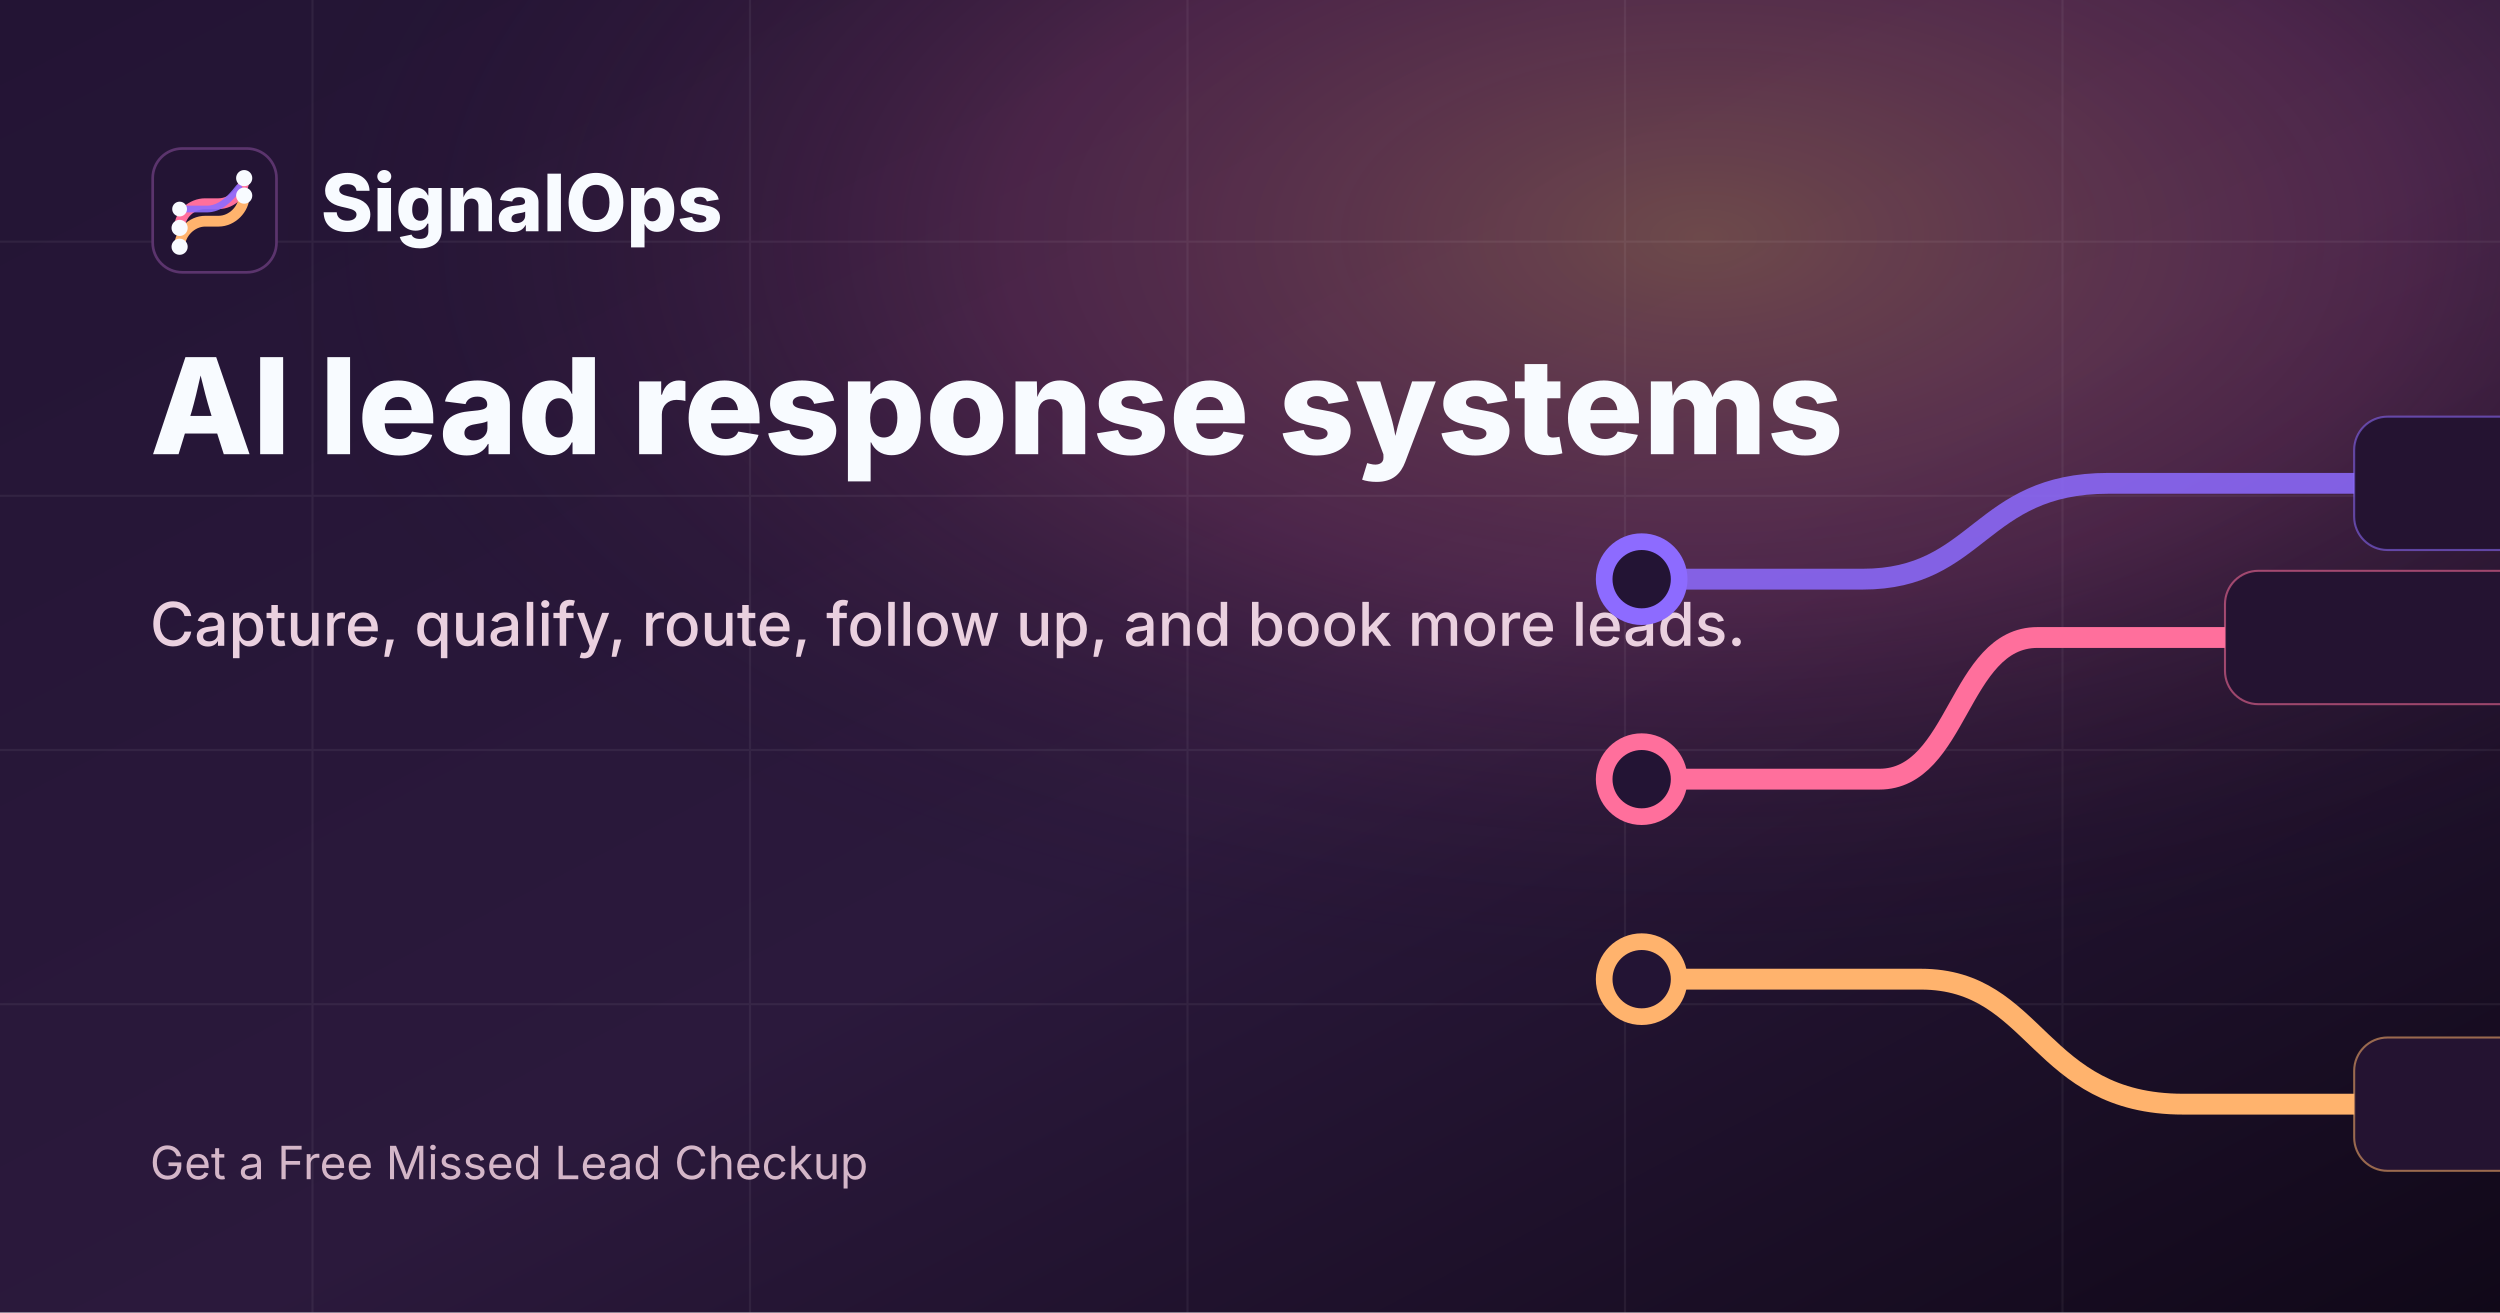
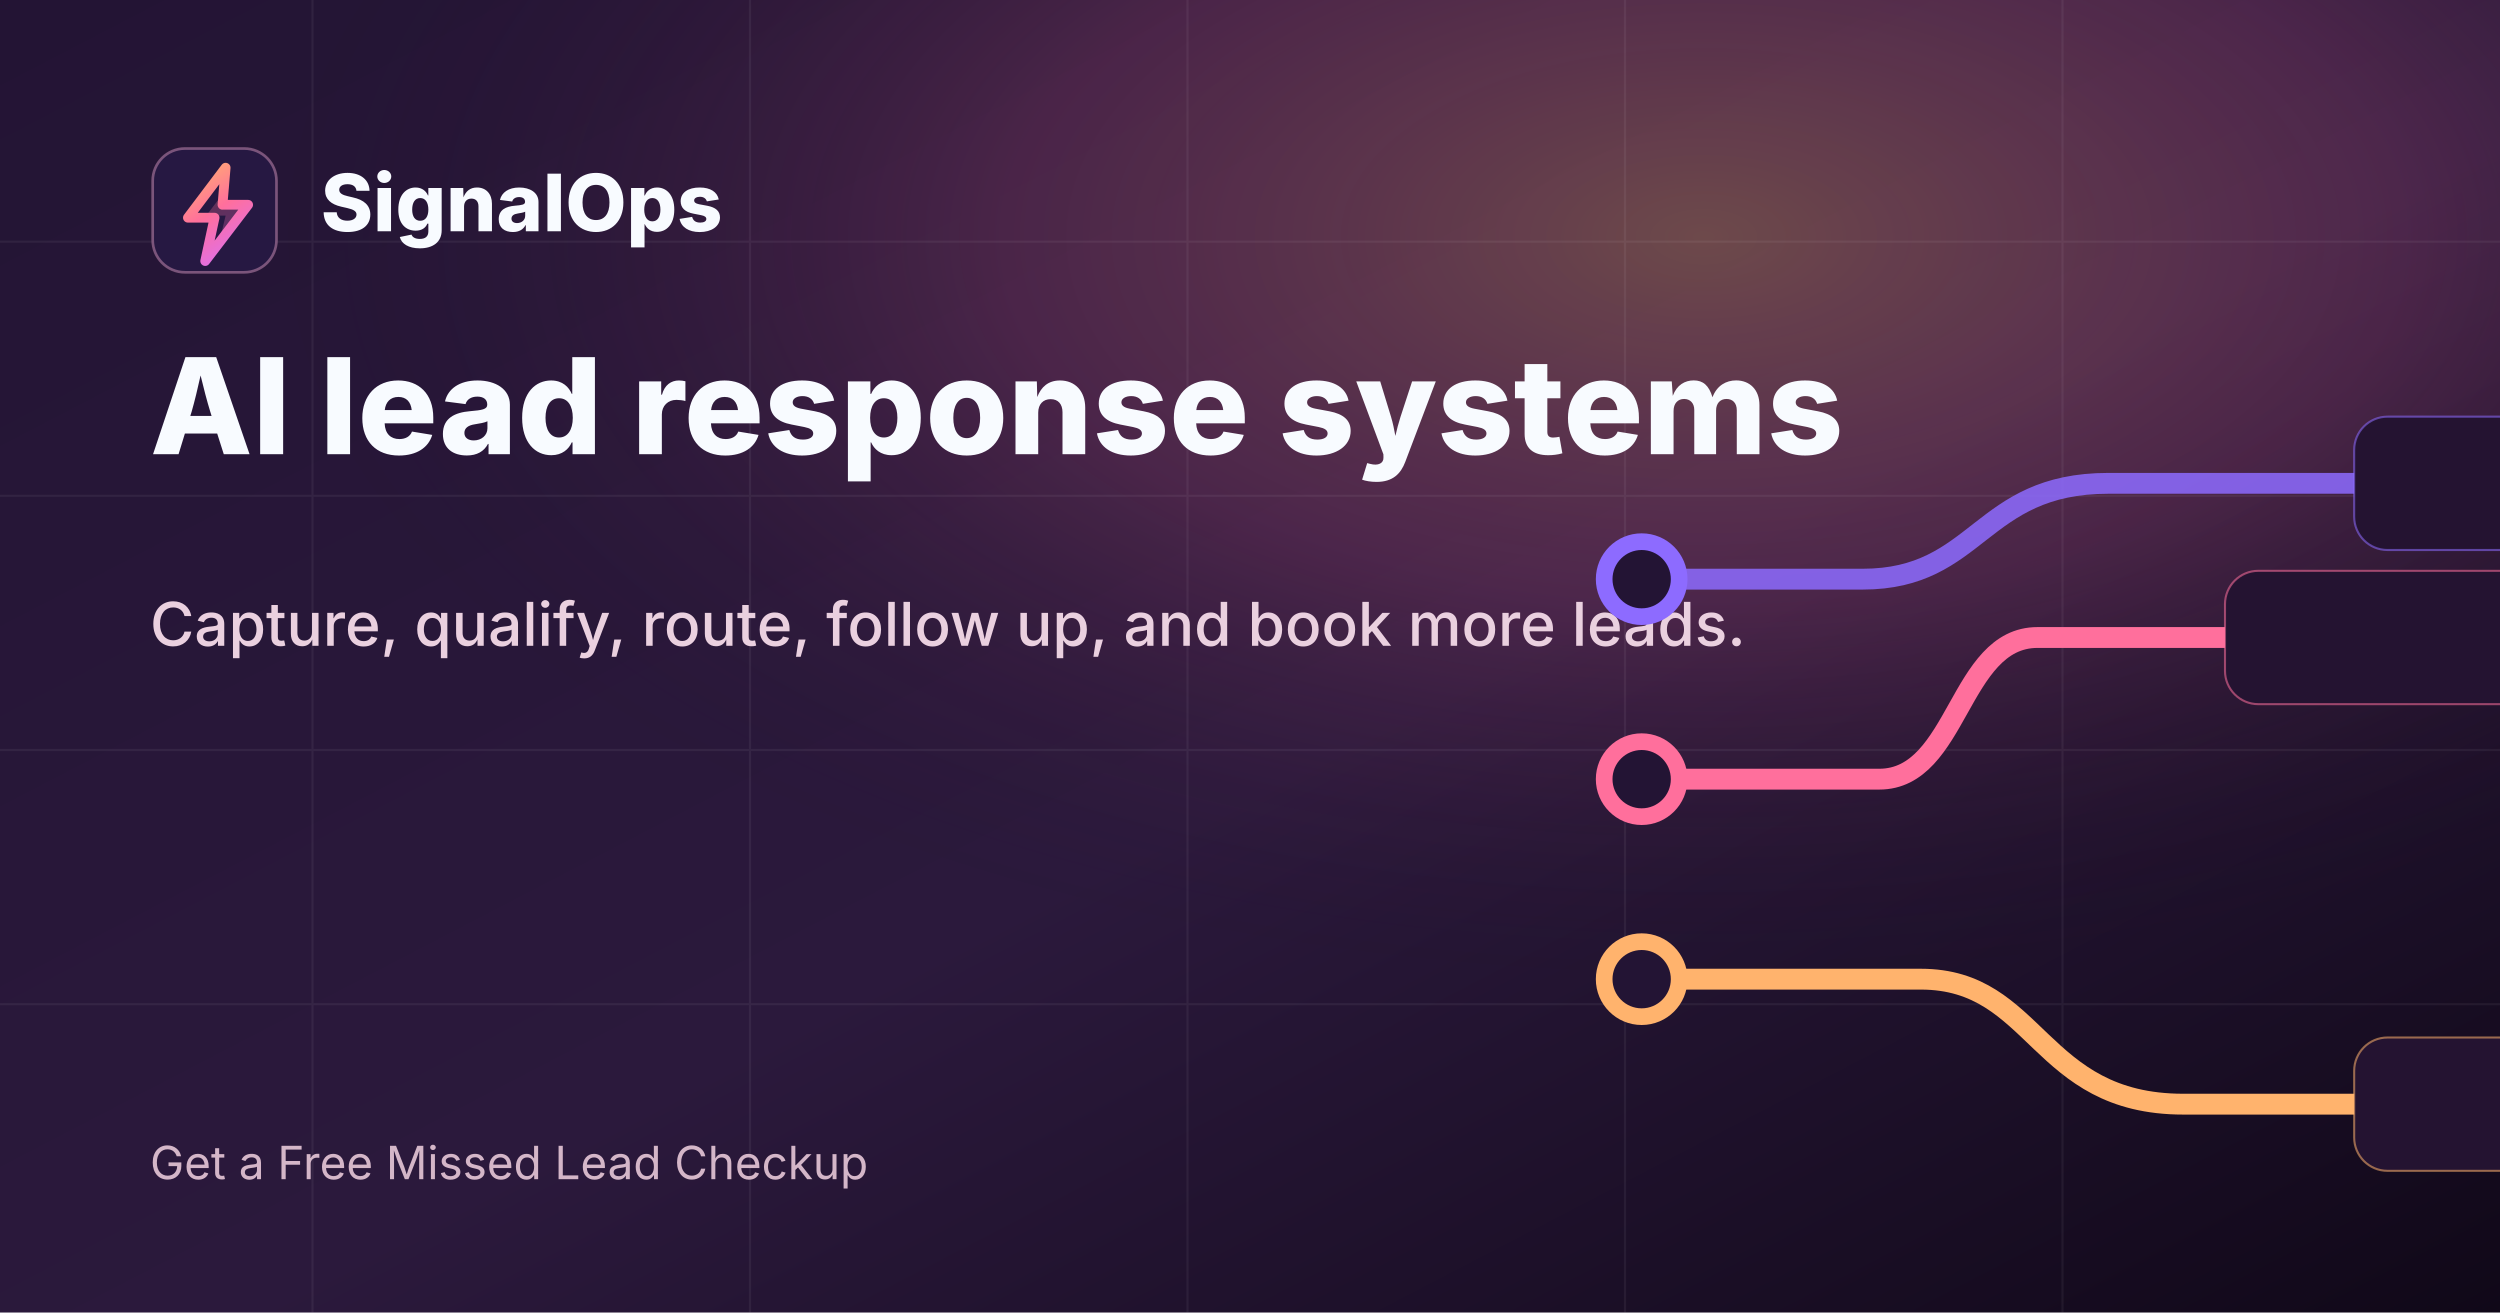
<svg xmlns="http://www.w3.org/2000/svg" width="1200" height="630" viewBox="0 0 1200 630" role="img" aria-labelledby="title desc">
  <defs>
    <linearGradient id="bg" x1="0" y1="0" x2="1" y2="1">
      <stop offset="0" stop-color="#231434" />
      <stop offset="0.55" stop-color="#2b193c" />
      <stop offset="1" stop-color="#100818" />
    </linearGradient>
    <radialGradient id="glow" cx="68%" cy="18%" r="58%">
      <stop offset="0" stop-color="#ffb36d" stop-opacity="0.32" />
      <stop offset="0.48" stop-color="#ff6f9c" stop-opacity="0.16" />
      <stop offset="1" stop-color="#100818" stop-opacity="0" />
    </radialGradient>
+     <linearGradient id="boltLogo" x1="18" y1="10" x2="48" y2="56" gradientUnits="userSpaceOnUse">
+       <stop stop-color="#ffb36d" />
+       <stop offset="0.45" stop-color="#ff6f9c" />
+       <stop offset="1" stop-color="#d770ff" />
+     </linearGradient>
  </defs>
  <rect width="1200" height="630" fill="url(#bg)" />
  <rect width="1200" height="630" fill="url(#glow)" />
  <path d="M0 116H1200M0 238H1200M0 360H1200M0 482H1200M150 0V630M360 0V630M570 0V630M780 0V630M990 0V630" stroke="#ffffff" stroke-opacity="0.055" />
  <g transform="translate(72 70)">
-     <rect x="1.29" y="1.29" width="59.42" height="59.42" rx="14.21" fill="#231434" stroke="#5b346d" stroke-width="1.29" />
-     <path d="M14.21 39.4C14.21 32.94 20.02 27.77 26.48 27.77H32.94C39.4 27.77 45.21 21.96 45.21 15.5" stroke="#ff6f9c" stroke-width="5.17" stroke-linecap="round" fill="none" />
-     <path d="M14.21 48.44C14.21 41.98 20.02 36.17 26.48 36.17H32.94C39.4 36.17 45.21 30.35 45.21 23.9" stroke="#ffb36d" stroke-width="5.17" stroke-linecap="round" fill="none" />
-     <path d="M14.21 30.35H27.13C33.58 30.35 38.1 25.83 42.63 20.02" stroke="#8d6bff" stroke-width="3.23" stroke-linecap="round" fill="none" opacity="0.9" />
-     <circle cx="14.21" cy="30.35" r="3.55" fill="#F8FBFF" />
-     <circle cx="14.21" cy="39.4" r="3.88" fill="#F8FBFF" />
-     <circle cx="14.21" cy="48.44" r="3.88" fill="#F8FBFF" />
-     <circle cx="45.21" cy="15.5" r="3.88" fill="#F8FBFF" />
-     <circle cx="45.21" cy="23.9" r="3.88" fill="#F8FBFF" />
+     <rect x="1.29" y="1.29" width="59.42" height="59.42" rx="15.5" fill="#261842" stroke="#9c6c93" stroke-opacity="0.72" stroke-width="1.29" />
+     <path d="M36.3 10.5 18.2 34.5H31l-4.5 20.8 20.6-27H34.8l1.5-17.8Z" fill="none" stroke="url(#boltLogo)" stroke-width="4.7" stroke-linejoin="round" />
+     <path d="M38 19 27 33.5h9.3l-3 12.5 10.4-15.5h-9L38 19Z" fill="url(#boltLogo)" opacity="0.28" />
    <text x="82" y="41" fill="#F8FBFF" font-family="Inter, Segoe UI, Arial, sans-serif" font-size="38" font-weight="760">SignalOps</text>
  </g>
  <g transform="translate(72 218)">
    <text fill="#F8FBFF" font-family="Inter, Segoe UI, Arial, sans-serif" font-size="64" font-weight="780">
      <tspan x="0" y="0">AI lead response systems</tspan>
    </text>
    <text x="0" y="92" fill="#ead0df" font-family="Inter, Segoe UI, Arial, sans-serif" font-size="29" font-weight="520">Capture, qualify, route, follow up, and book more leads.</text>
  </g>
  <g transform="translate(762 178)" fill="none" stroke-linecap="round" stroke-linejoin="round">
    <path d="M26 196H140C178 196 178 128 216 128H306" stroke="#ff6f9c" stroke-width="10" />
    <path d="M26 292H160C216 292 216 352 286 352H368" stroke="#ffb36d" stroke-width="10" />
    <path d="M26 100H132C188 100 188 54 250 54H368" stroke="#8d6bff" stroke-width="10" opacity="0.85" />
    <circle cx="26" cy="100" r="18" fill="#231434" stroke="#8d6bff" stroke-width="8" />
    <circle cx="26" cy="196" r="18" fill="#231434" stroke="#ff6f9c" stroke-width="8" />
    <circle cx="26" cy="292" r="18" fill="#231434" stroke="#ffb36d" stroke-width="8" />
    <rect x="368" y="22" width="190" height="64" rx="16" fill="#241331" stroke="#8d6bff" stroke-opacity="0.55" />
    <rect x="306" y="96" width="252" height="64" rx="16" fill="#241331" stroke="#ff6f9c" stroke-opacity="0.55" />
    <rect x="368" y="320" width="190" height="64" rx="16" fill="#241331" stroke="#ffb36d" stroke-opacity="0.55" />
  </g>
  <text x="72" y="566" fill="#d4b6c8" font-family="Inter, Segoe UI, Arial, sans-serif" font-size="22">Get a Free Missed Lead Checkup</text>
</svg>
